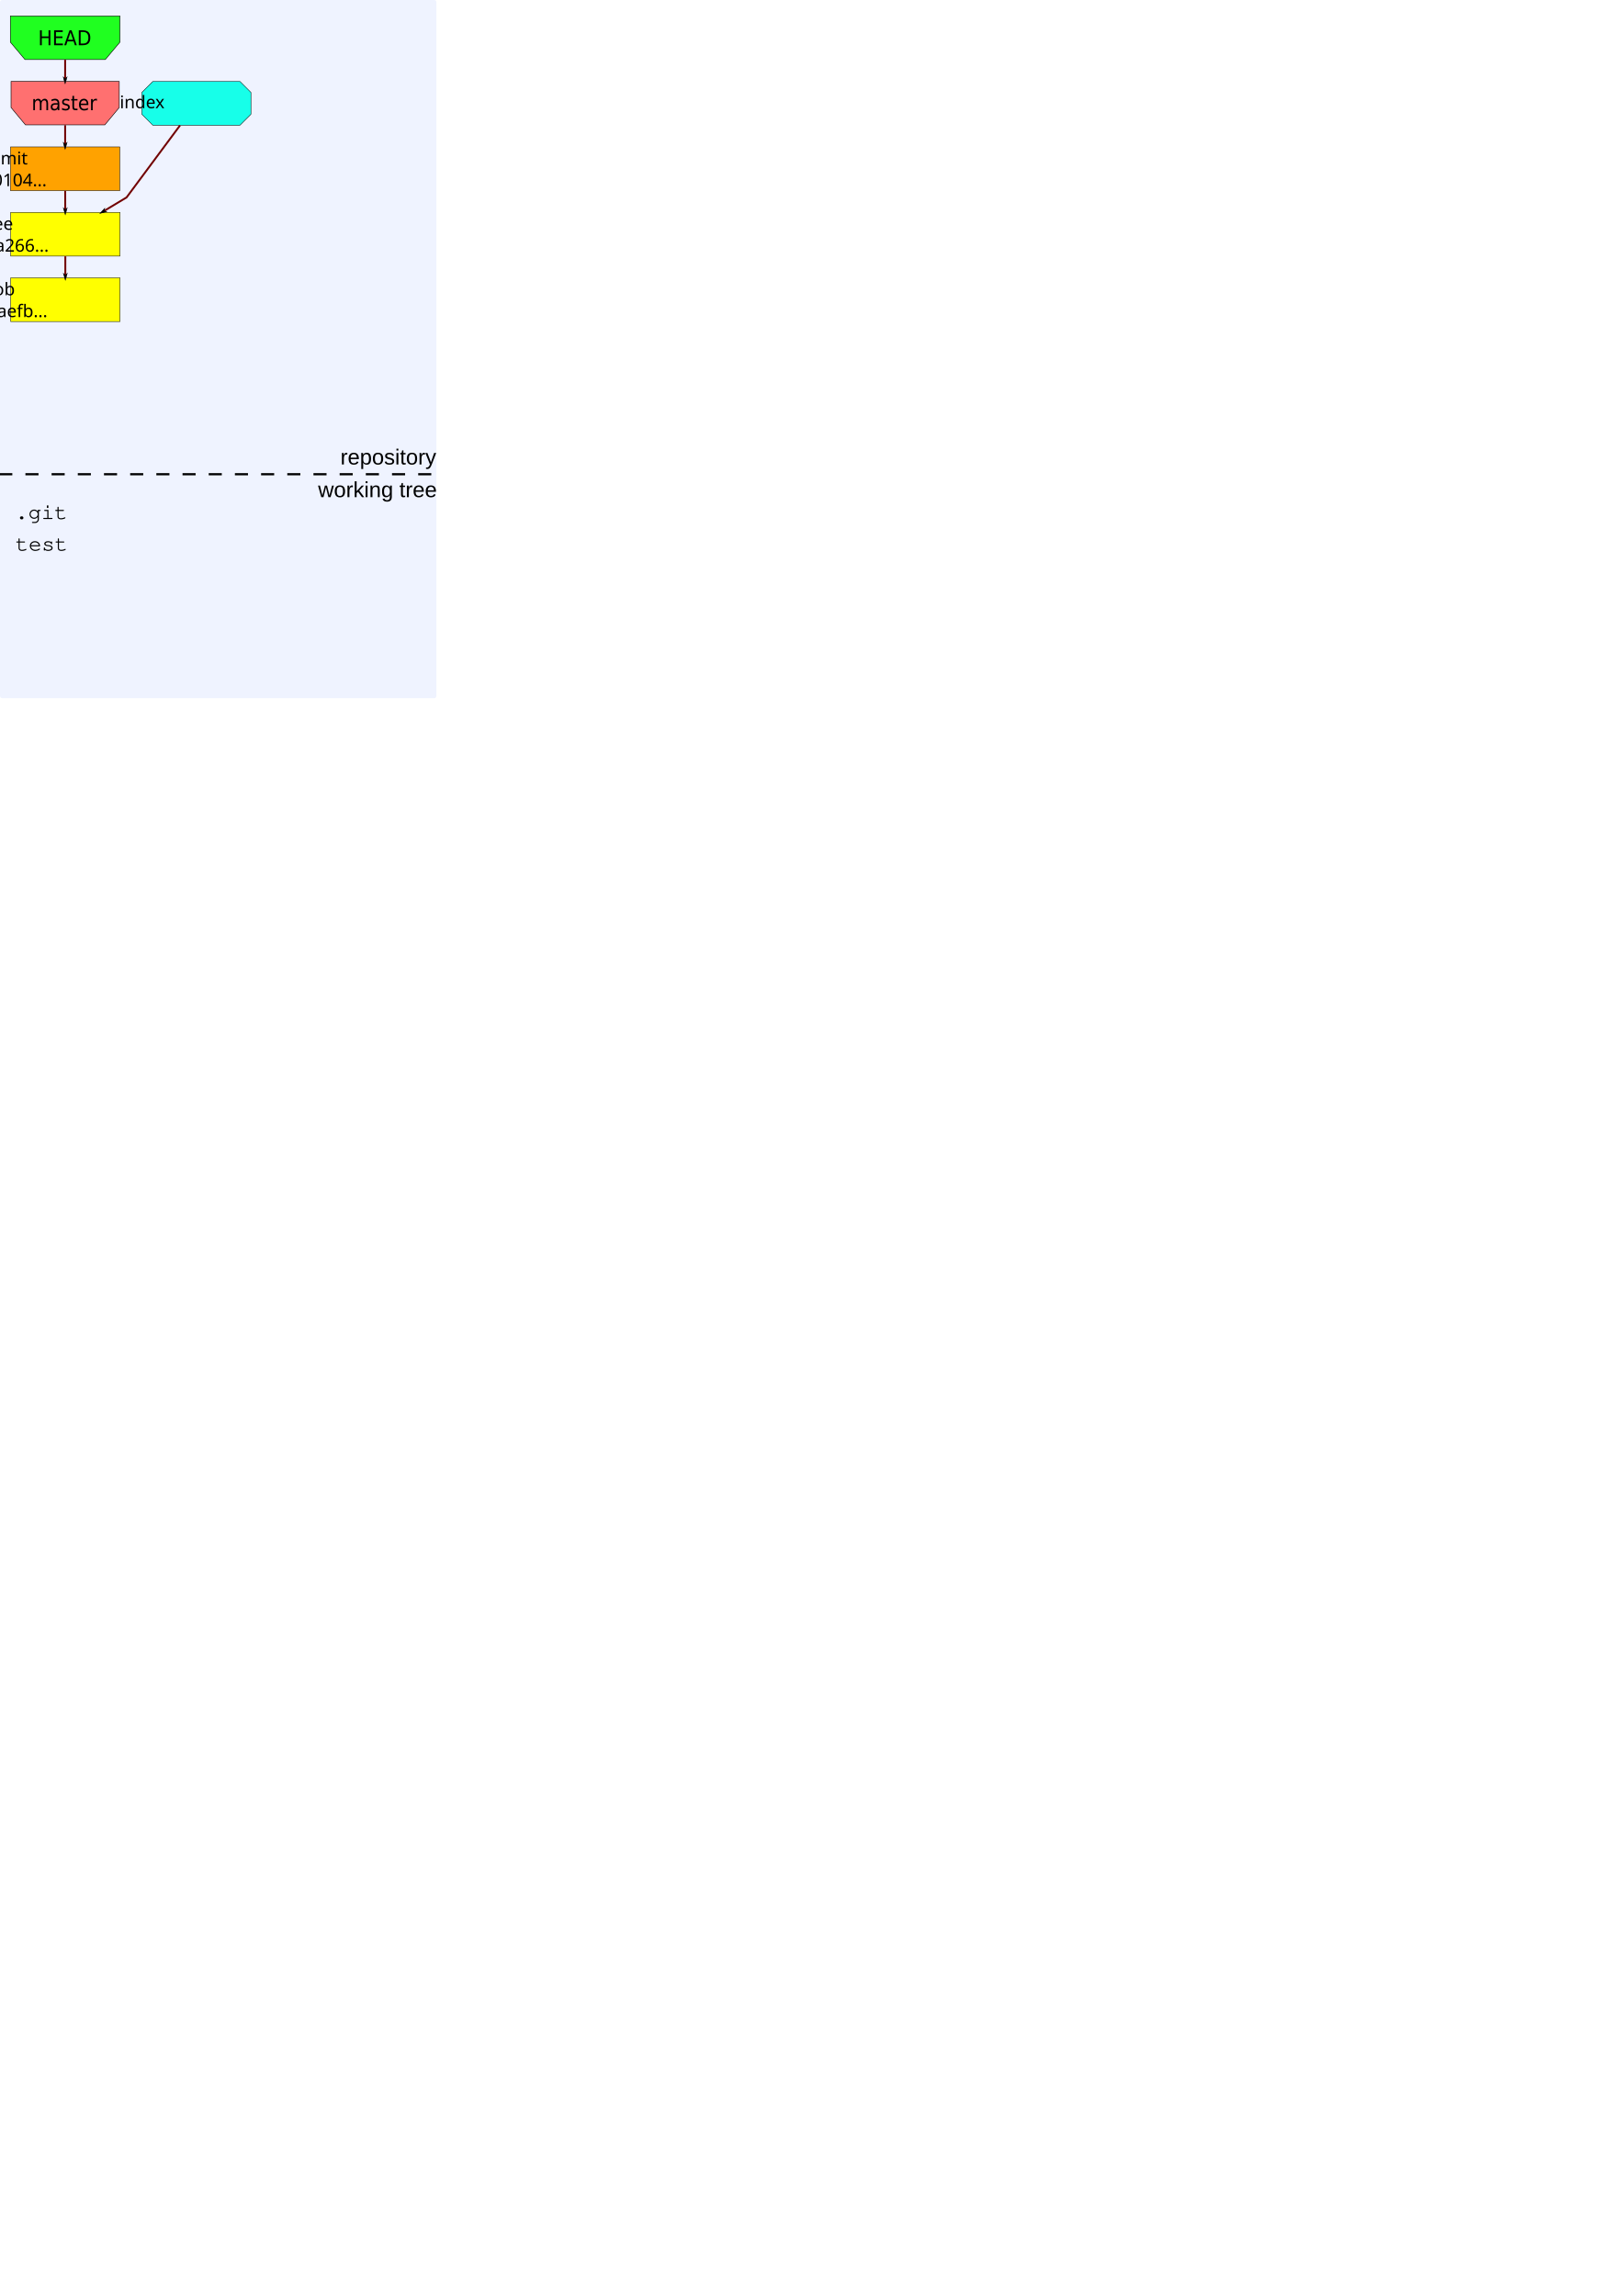
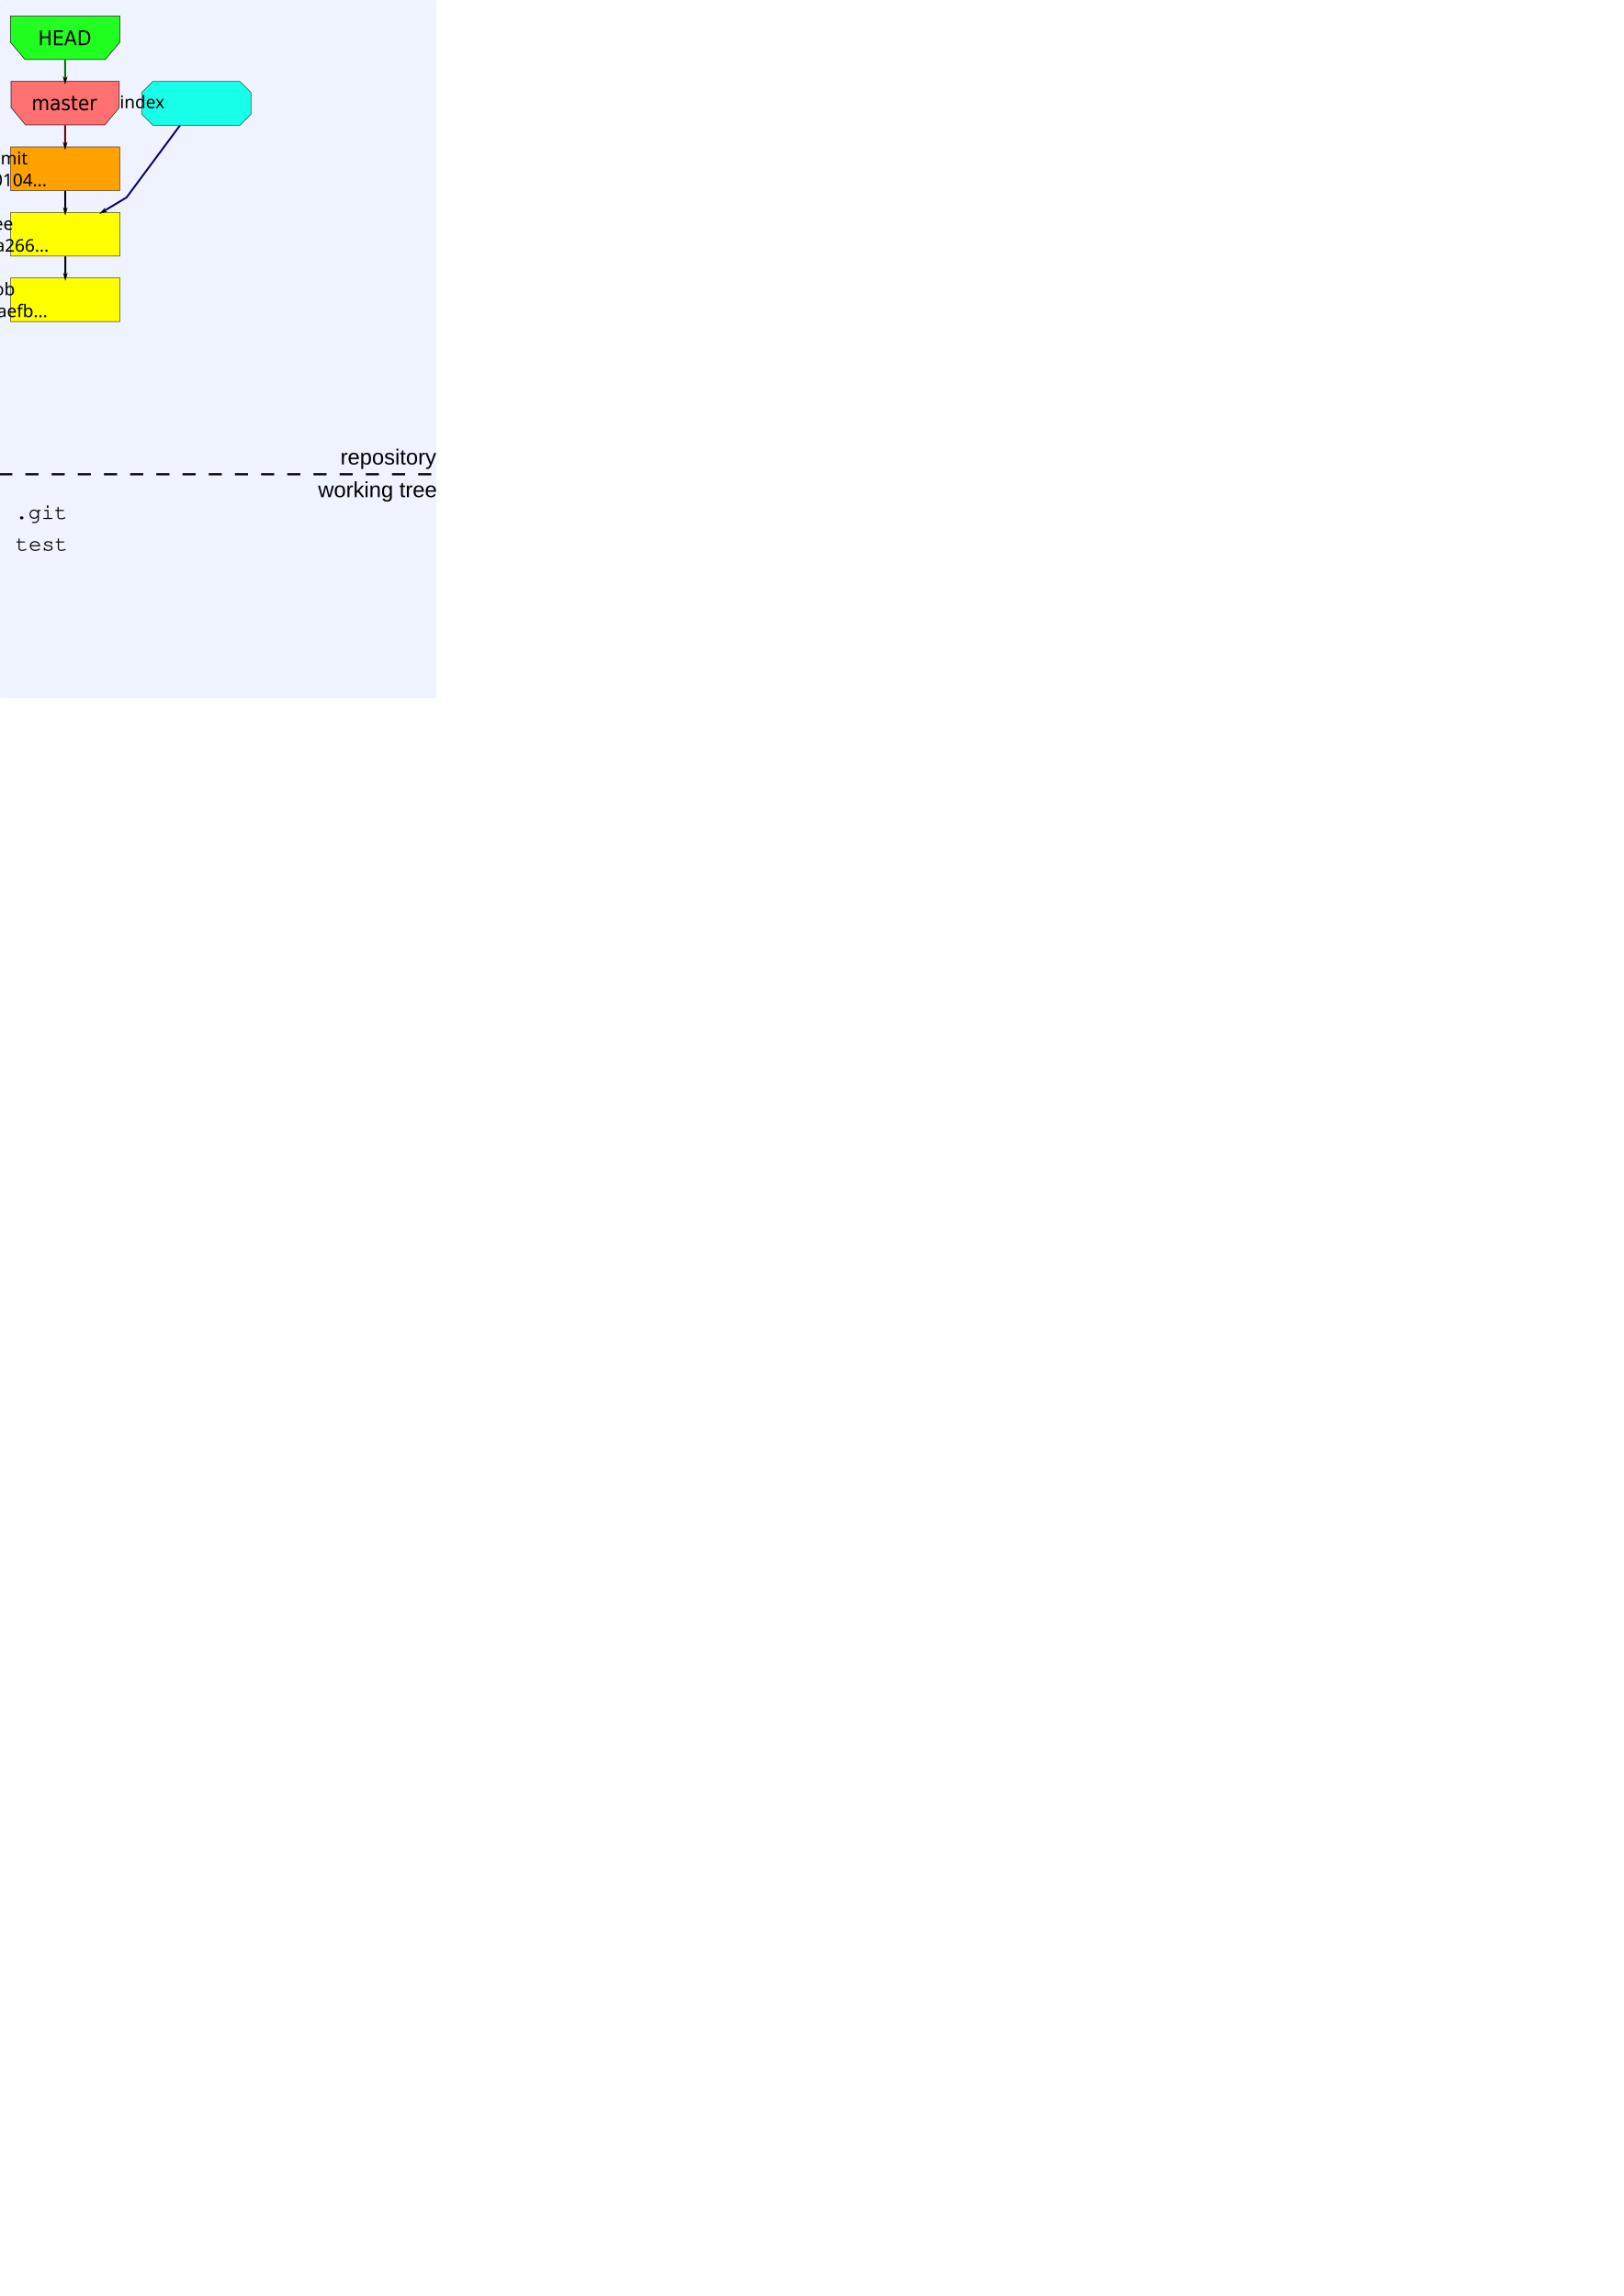
<svg xmlns="http://www.w3.org/2000/svg" width="744.094" height="1052.362" id="svg1317">
  <defs id="defs1319">
    <marker orient="auto" refY="0.0" refX="0.0" id="Arrow1Sstart" style="overflow:visible">
      <path id="path4028" d="M 0.0,0.0 L 5.0,-5.0 L -12.5,0.0 L 5.0,5.0 L 0.0,0.0 z " style="fill-rule:evenodd;stroke:#000000;stroke-width:1.0pt;marker-start:none" transform="scale(0.2) translate(6,0)" />
    </marker>
    <marker orient="auto" refY="0.0" refX="0.0" id="Arrow1Mstart" style="overflow:visible">
      <path id="path4034" d="M 0.0,0.0 L 5.0,-5.0 L -12.5,0.0 L 5.0,5.0 L 0.0,0.0 z " style="fill-rule:evenodd;stroke:#000000;stroke-width:1.0pt;marker-start:none" transform="scale(0.4) translate(10,0)" />
    </marker>
    <marker orient="auto" refY="0.0" refX="0.0" id="Arrow1Send" style="overflow:visible;">
      <path id="path4025" d="M 0.0,0.0 L 5.0,-5.0 L -12.5,0.0 L 5.0,5.0 L 0.0,0.0 z " style="fill-rule:evenodd;stroke:#000000;stroke-width:1.0pt;marker-start:none;" transform="scale(0.2) rotate(180) translate(6,0)" />
    </marker>
    <marker orient="auto" refY="0.0" refX="0.0" id="Arrow2Mend" style="overflow:visible;">
      <path id="path4013" style="font-size:12.0;fill-rule:evenodd;stroke-width:0.625;stroke-linejoin:round;" d="M 8.719,4.034 L -2.207,0.016 L 8.719,-4.002 C 6.973,-1.63 6.983,1.616 8.719,4.034 z " transform="scale(0.6) rotate(180) translate(0,0)" />
    </marker>
    <marker orient="auto" refY="0.0" refX="0.0" id="Arrow1Mend" style="overflow:visible;">
      <path id="path4031" d="M 0.0,0.0 L 5.0,-5.0 L -12.5,0.0 L 5.0,5.0 L 0.0,0.0 z " style="fill-rule:evenodd;stroke:#000000;stroke-width:1.0pt;marker-start:none;" transform="scale(0.4) rotate(180) translate(10,0)" />
    </marker>
    <marker orient="auto" refY="0.0" refX="0.0" id="Arrow2Mstart" style="overflow:visible">
      <path id="path4016" style="font-size:12.0;fill-rule:evenodd;stroke-width:0.625;stroke-linejoin:round" d="M 8.719,4.034 L -2.207,0.016 L 8.719,-4.002 C 6.973,-1.63 6.983,1.616 8.719,4.034 z " transform="scale(0.6) translate(0,0)" />
    </marker>
    <marker orient="auto" refY="0.0" refX="0.0" id="Arrow1Lstart" style="overflow:visible">
      <path id="path4040" d="M 0.0,0.0 L 5.0,-5.0 L -12.5,0.0 L 5.0,5.0 L 0.0,0.0 z " style="fill-rule:evenodd;stroke:#000000;stroke-width:1.0pt;marker-start:none" transform="scale(0.8) translate(12.5,0)" />
    </marker>
  </defs>
  <g id="layer1" style="opacity:1">
    <rect style="fill:#eff3ff;fill-opacity:1;stroke:none;stroke-width:1;stroke-linecap:butt;stroke-linejoin:bevel;stroke-miterlimit:4;stroke-dasharray:none;stroke-dashoffset:0;stroke-opacity:1" id="bg" width="200" height="320" x="0" y="0" rx="1" ry="1" />
    <rect style="fill:black;fill-opacity:0.75;stroke:black;stroke-width:0.5;stroke-linecap:butt;stroke-linejoin:miter;stroke-miterlimit:4;stroke-dasharray:none;stroke-dashoffset:0;stroke-opacity:1" id="rect2855" width="0" height="1" x="217" y="77.362" rx="19.921" ry="1" />
    <path style="fill:none;fill-opacity:0.75;fill-rule:evenodd;stroke:#000000;stroke-width:1;stroke-linecap:butt;stroke-linejoin:miter;stroke-opacity:1;stroke-miterlimit:4;stroke-dasharray:6,6;stroke-dashoffset:0" d="M -0.354,217.362 L 199.358,217.362" id="path3514" />
    <text xml:space="preserve" style="font-size:22px;font-style:normal;font-weight:normal;line-height:125%;fill:#000000;fill-opacity:1;stroke:none;stroke-width:1pt;stroke-linecap:butt;stroke-linejoin:miter;stroke-opacity:1;font-family:Bitstream Vera Sans" x="145.766" y="227.862" id="text4328">
      <tspan id="tspan4330" x="145.766" y="227.862" style="font-size:10px;font-style:normal;font-variant:normal;font-weight:normal;font-stretch:normal;text-align:start;line-height:125%;writing-mode:lr-tb;text-anchor:start;font-family:Arial;-inkscape-font-specification:Arial">working tree</tspan>
    </text>
    <text xml:space="preserve" style="font-size:22px;font-style:normal;font-weight:normal;line-height:125%;opacity:1;fill:#000000;fill-opacity:1;stroke:none;stroke-width:1pt;stroke-linecap:butt;stroke-linejoin:miter;stroke-opacity:1;font-family:Bitstream Vera Sans" x="156.001" y="212.889" id="text4332">
      <tspan id="tspan4334" x="156.001" y="212.889" style="font-size:10px;font-style:normal;font-variant:normal;font-weight:normal;font-stretch:normal;text-align:start;line-height:125%;writing-mode:lr-tb;text-anchor:start;font-family:Arial;-inkscape-font-specification:Arial">repository</tspan>
    </text>
    <text xml:space="preserve" style="font-size:10px;font-style:normal;font-variant:normal;font-weight:normal;font-stretch:normal;text-align:start;line-height:125%;writing-mode:lr-tb;text-anchor:start;opacity:1;fill:#000000;fill-opacity:1;stroke:none;stroke-width:1pt;stroke-linecap:butt;stroke-linejoin:miter;stroke-opacity:1;font-family:Sans;-inkscape-font-specification:Sans" x="6.939" y="237.889" id="text4336">
      <tspan x="6.939" y="237.889" style="font-size:10px;font-style:normal;font-variant:normal;font-weight:normal;font-stretch:normal;text-align:start;line-height:125%;writing-mode:lr-tb;text-anchor:start;font-family:Nimbus Mono L;-inkscape-font-specification:Nimbus Mono L" id="tspan4346">.git</tspan>
    </text>
    <g id="g4933" transform="translate(-5.345899,-5.023993)">
      <path id="path4877" d="M 10.403,42.362 L 10.403,54.305 L 17.016,62.266 L 53.387,62.266 L 60,54.305 L 60,42.362 L 10.403,42.362 z" style="opacity:1;fill:#ff7070;fill-opacity:1;fill-rule:evenodd;stroke:#000000;stroke-width:0.253;stroke-linecap:butt;stroke-linejoin:miter;stroke-miterlimit:4;stroke-dasharray:none;stroke-opacity:1" />
      <text id="text4879" y="52.863" x="20.831" style="font-size:6.695px;font-style:normal;font-weight:normal;line-height:125%;opacity:1;fill:#000000;fill-opacity:1;stroke:none;stroke-width:1pt;stroke-linecap:butt;stroke-linejoin:miter;stroke-opacity:1;font-family:Bitstream Vera Sans" xml:space="preserve" transform="scale(0.9517883,1.050654)">
        <tspan style="font-size:8.927px;font-style:normal;font-variant:normal;font-weight:normal;font-stretch:normal;text-align:start;line-height:125%;writing-mode:lr-tb;text-anchor:start;font-family:Bitstream Vera Sans" y="52.863" x="20.831" id="tspan4881">master</tspan>
      </text>
    </g>
    <g id="g4941" transform="translate(-5.253115,-2.3989149e-2)">
      <path id="path4905" d="M 10,7.362 L 10,19.328 L 16.696,27.305 L 53.522,27.305 L 60.218,19.328 L 60.218,7.362 L 10,7.362 z" style="opacity:1;fill:#20ff20;fill-opacity:1;fill-rule:evenodd;stroke:#000000;stroke-width:0.253;stroke-linecap:butt;stroke-linejoin:miter;stroke-miterlimit:4;stroke-dasharray:none;stroke-opacity:1" />
      <text id="text4907" y="19.862" x="23.758" style="font-size:6.743px;font-style:normal;font-weight:normal;line-height:125%;opacity:1;fill:#000000;fill-opacity:1;stroke:none;stroke-width:1pt;stroke-linecap:butt;stroke-linejoin:miter;stroke-opacity:1;font-family:Bitstream Vera Sans" xml:space="preserve" transform="scale(0.9568013,1.045149)">
        <tspan style="font-size:8.991px;font-style:normal;font-variant:normal;font-weight:normal;font-stretch:normal;text-align:start;line-height:125%;writing-mode:lr-tb;text-anchor:start;font-family:Bitstream Vera Sans" y="19.862" x="23.758" id="tspan4909">HEAD</tspan>
      </text>
    </g>
    <g id="g4924" transform="translate(-5.162313,-10.04457)">
      <path id="path4885" d="M 60.059,77.383 L 60.059,97.431 L 9.977,97.431 L 9.977,77.383 L 60.059,77.383 z" style="opacity:1;fill:#ffa200;fill-opacity:1;fill-rule:evenodd;stroke:#000000;stroke-width:0.207;stroke-linecap:butt;stroke-linejoin:miter;stroke-miterlimit:4;stroke-dasharray:none;stroke-opacity:1" />
      <text id="text4916" y="85.389" x="35.022" style="font-size:22px;font-style:normal;font-weight:normal;line-height:125%;fill:#000000;fill-opacity:1;stroke:none;stroke-width:1pt;stroke-linecap:butt;stroke-linejoin:miter;stroke-opacity:1;font-family:Bitstream Vera Sans" xml:space="preserve">
        <tspan style="font-size:8px;font-style:normal;font-variant:normal;font-weight:normal;font-stretch:normal;text-align:center;line-height:125%;writing-mode:lr-tb;text-anchor:middle;font-family:Sans;-inkscape-font-specification:Sans" y="85.389" x="35.022" id="tspan4918">commit</tspan>
        <tspan id="tspan4920" style="font-size:8px;font-style:normal;font-variant:normal;font-weight:normal;font-stretch:normal;text-align:center;line-height:125%;writing-mode:lr-tb;text-anchor:middle;font-family:Sans;-inkscape-font-specification:Sans" y="95.389" x="35.022">6f0104...</tspan>
      </text>
    </g>
    <g id="g5326" transform="translate(55,-5)">
      <path id="path4948" d="M 55,42.362 L 60,47.362 L 60,57.362 L 55,62.362 L 15,62.362 L 10,57.362 L 10,47.362 L 15,42.362 L 55,42.362 z" style="opacity:1;fill:#17ffe9;fill-opacity:1;fill-rule:evenodd;stroke:#000000;stroke-width:0.207;stroke-linecap:butt;stroke-linejoin:miter;stroke-miterlimit:4;stroke-dasharray:none;stroke-opacity:1" />
      <text id="text4950" y="54.611" x="34.609" style="font-size:22px;font-style:normal;font-weight:normal;line-height:125%;opacity:1;fill:#000000;fill-opacity:1;stroke:none;stroke-width:1pt;stroke-linecap:butt;stroke-linejoin:miter;stroke-opacity:1;font-family:Bitstream Vera Sans" xml:space="preserve">
        <tspan id="tspan4954" style="font-size:8px;font-style:normal;font-variant:normal;font-weight:normal;font-stretch:normal;text-align:center;line-height:125%;writing-mode:lr-tb;text-anchor:middle;font-family:Sans;-inkscape-font-specification:Sans" y="54.611" x="34.609">index</tspan>
      </text>
    </g>
    <text xml:space="preserve" style="font-size:10px;font-style:normal;font-variant:normal;font-weight:normal;font-stretch:normal;text-align:start;line-height:125%;writing-mode:lr-tb;text-anchor:start;opacity:1;fill:#000000;fill-opacity:1;stroke:none;stroke-width:1pt;stroke-linecap:butt;stroke-linejoin:miter;stroke-opacity:1;font-family:Sans;-inkscape-font-specification:Sans" x="7.091" y="252.362" id="text2422">
      <tspan x="7.091" y="252.362" style="font-size:10px;font-style:normal;font-variant:normal;font-weight:normal;font-stretch:normal;text-align:start;line-height:125%;writing-mode:lr-tb;text-anchor:start;font-family:Nimbus Mono L;-inkscape-font-specification:Nimbus Mono L" id="tspan2424">test</tspan>
    </text>
    <g style="opacity:1" id="g2426" transform="translate(-5.080525,19.95543)">
      <path id="path2428" d="M 60.059,77.383 L 60.059,97.431 L 9.977,97.431 L 9.977,77.383 L 60.059,77.383 z" style="opacity:1;fill:#ffff00;fill-opacity:1;fill-rule:evenodd;stroke:#000000;stroke-width:0.207;stroke-linecap:butt;stroke-linejoin:miter;stroke-miterlimit:4;stroke-dasharray:none;stroke-opacity:1" />
      <text id="text2430" y="85.389" x="35.022" style="font-size:22px;font-style:normal;font-weight:normal;line-height:125%;fill:#000000;fill-opacity:1;stroke:none;stroke-width:1pt;stroke-linecap:butt;stroke-linejoin:miter;stroke-opacity:1;font-family:Bitstream Vera Sans" xml:space="preserve">
        <tspan style="font-size:8px;font-style:normal;font-variant:normal;font-weight:normal;font-stretch:normal;text-align:center;line-height:125%;writing-mode:lr-tb;text-anchor:middle;font-family:Sans;-inkscape-font-specification:Sans" y="85.389" x="35.022" id="tspan2432">tree</tspan>
        <tspan id="tspan2434" style="font-size:8px;font-style:normal;font-variant:normal;font-weight:normal;font-stretch:normal;text-align:center;line-height:125%;writing-mode:lr-tb;text-anchor:middle;font-family:Sans;-inkscape-font-specification:Sans" y="95.389" x="35.022">52a266...</tspan>
      </text>
    </g>
    <g style="opacity:1" id="g2436" transform="translate(-5.080525,49.95542)">
      <path id="path2438" d="M 60.059,77.383 L 60.059,97.431 L 9.977,97.431 L 9.977,77.383 L 60.059,77.383 z" style="opacity:1;fill:#ffff00;fill-opacity:1;fill-rule:evenodd;stroke:#000000;stroke-width:0.207;stroke-linecap:butt;stroke-linejoin:miter;stroke-miterlimit:4;stroke-dasharray:none;stroke-opacity:1" />
      <text id="text2440" y="85.389" x="35.022" style="font-size:22px;font-style:normal;font-weight:normal;line-height:125%;fill:#000000;fill-opacity:1;stroke:none;stroke-width:1pt;stroke-linecap:butt;stroke-linejoin:miter;stroke-opacity:1;font-family:Bitstream Vera Sans" xml:space="preserve">
        <tspan style="font-size:8px;font-style:normal;font-variant:normal;font-weight:normal;font-stretch:normal;text-align:center;line-height:125%;writing-mode:lr-tb;text-anchor:middle;font-family:Sans;-inkscape-font-specification:Sans" y="85.389" x="35.022" id="tspan2442">blob</tspan>
        <tspan id="tspan2444" style="font-size:8px;font-style:normal;font-variant:normal;font-weight:normal;font-stretch:normal;text-align:center;line-height:125%;writing-mode:lr-tb;text-anchor:middle;font-family:Sans;-inkscape-font-specification:Sans" y="95.389" x="35.022">9daefb...</tspan>
      </text>
    </g>
-     <path style="opacity:1;fill:none;fill-opacity:0.75;fill-rule:evenodd;stroke:#710000;stroke-width:0.864;stroke-linecap:butt;stroke-linejoin:miter;marker-start:url(#Arrow1Sstart);marker-end:none;stroke-miterlimit:4;stroke-dasharray:none;stroke-opacity:1;display:inline" d="M 29.91,97.235 L 29.883,87.489" id="path2446" />
-     <path style="opacity:1;fill:none;fill-opacity:0.75;fill-rule:evenodd;stroke:#710000;stroke-width:0.864;stroke-linecap:butt;stroke-linejoin:miter;marker-start:url(#Arrow1Sstart);marker-end:none;stroke-miterlimit:4;stroke-dasharray:none;stroke-opacity:1;display:inline" d="M 29.938,127.235 L 29.938,117.489" id="path2448" />
-     <path style="opacity:1;fill:none;fill-opacity:0.75;fill-rule:evenodd;stroke:#710000;stroke-width:0.864;stroke-linecap:butt;stroke-linejoin:miter;marker-start:url(#Arrow1Sstart);marker-end:none;stroke-miterlimit:4;stroke-dasharray:none;stroke-opacity:1;display:inline" d="M 46.781,97.235 L 58,90.489 L 82.503,57.465" id="path2450" />
+     <path style="opacity:1;fill:none;fill-opacity:0.75;fill-rule:evenodd;stroke:#000000;stroke-width:0.864;stroke-linecap:butt;stroke-linejoin:miter;marker-start:url(#Arrow1Sstart);marker-end:none;stroke-miterlimit:4;stroke-dasharray:none;stroke-opacity:1;display:inline" d="M 29.91,97.235 L 29.883,87.489" id="path2446" />
+     <path style="opacity:1;fill:none;fill-opacity:0.75;fill-rule:evenodd;stroke:#000000;stroke-width:0.864;stroke-linecap:butt;stroke-linejoin:miter;marker-start:url(#Arrow1Sstart);marker-end:none;stroke-miterlimit:4;stroke-dasharray:none;stroke-opacity:1;display:inline" d="M 29.938,127.235 L 29.938,117.489" id="path2448" />
+     <path style="opacity:1;fill:none;fill-opacity:0.75;fill-rule:evenodd;stroke:#000071;stroke-width:0.864;stroke-linecap:butt;stroke-linejoin:miter;marker-start:url(#Arrow1Sstart);marker-end:none;stroke-miterlimit:4;stroke-dasharray:none;stroke-opacity:1;display:inline" d="M 46.781,97.235 L 58,90.489 L 82.503,57.465" id="path2450" />
    <path style="opacity:1;fill:none;fill-opacity:0.75;fill-rule:evenodd;stroke:#710000;stroke-width:0.864;stroke-linecap:butt;stroke-linejoin:miter;marker-start:url(#Arrow1Sstart);marker-end:none;stroke-miterlimit:4;stroke-dasharray:none;stroke-opacity:1;display:inline" d="M 29.856,67.235 L 29.856,57.369" id="path4891" />
-     <path style="opacity:1;fill:none;fill-opacity:0.75;fill-rule:evenodd;stroke:#710000;stroke-width:0.864;stroke-linecap:butt;stroke-linejoin:miter;marker-start:url(#Arrow1Sstart);marker-end:none;stroke-miterlimit:4;stroke-dasharray:none;stroke-opacity:1;display:inline" d="M 29.856,37.212 L 29.856,27.408" id="path4911" />
+     <path style="opacity:1;fill:none;fill-opacity:0.75;fill-rule:evenodd;stroke:#007100;stroke-width:0.864;stroke-linecap:butt;stroke-linejoin:miter;marker-start:url(#Arrow1Sstart);marker-end:none;stroke-miterlimit:4;stroke-dasharray:none;stroke-opacity:1;display:inline" d="M 29.856,37.212 L 29.856,27.408" id="path4911" />
  </g>
</svg>
